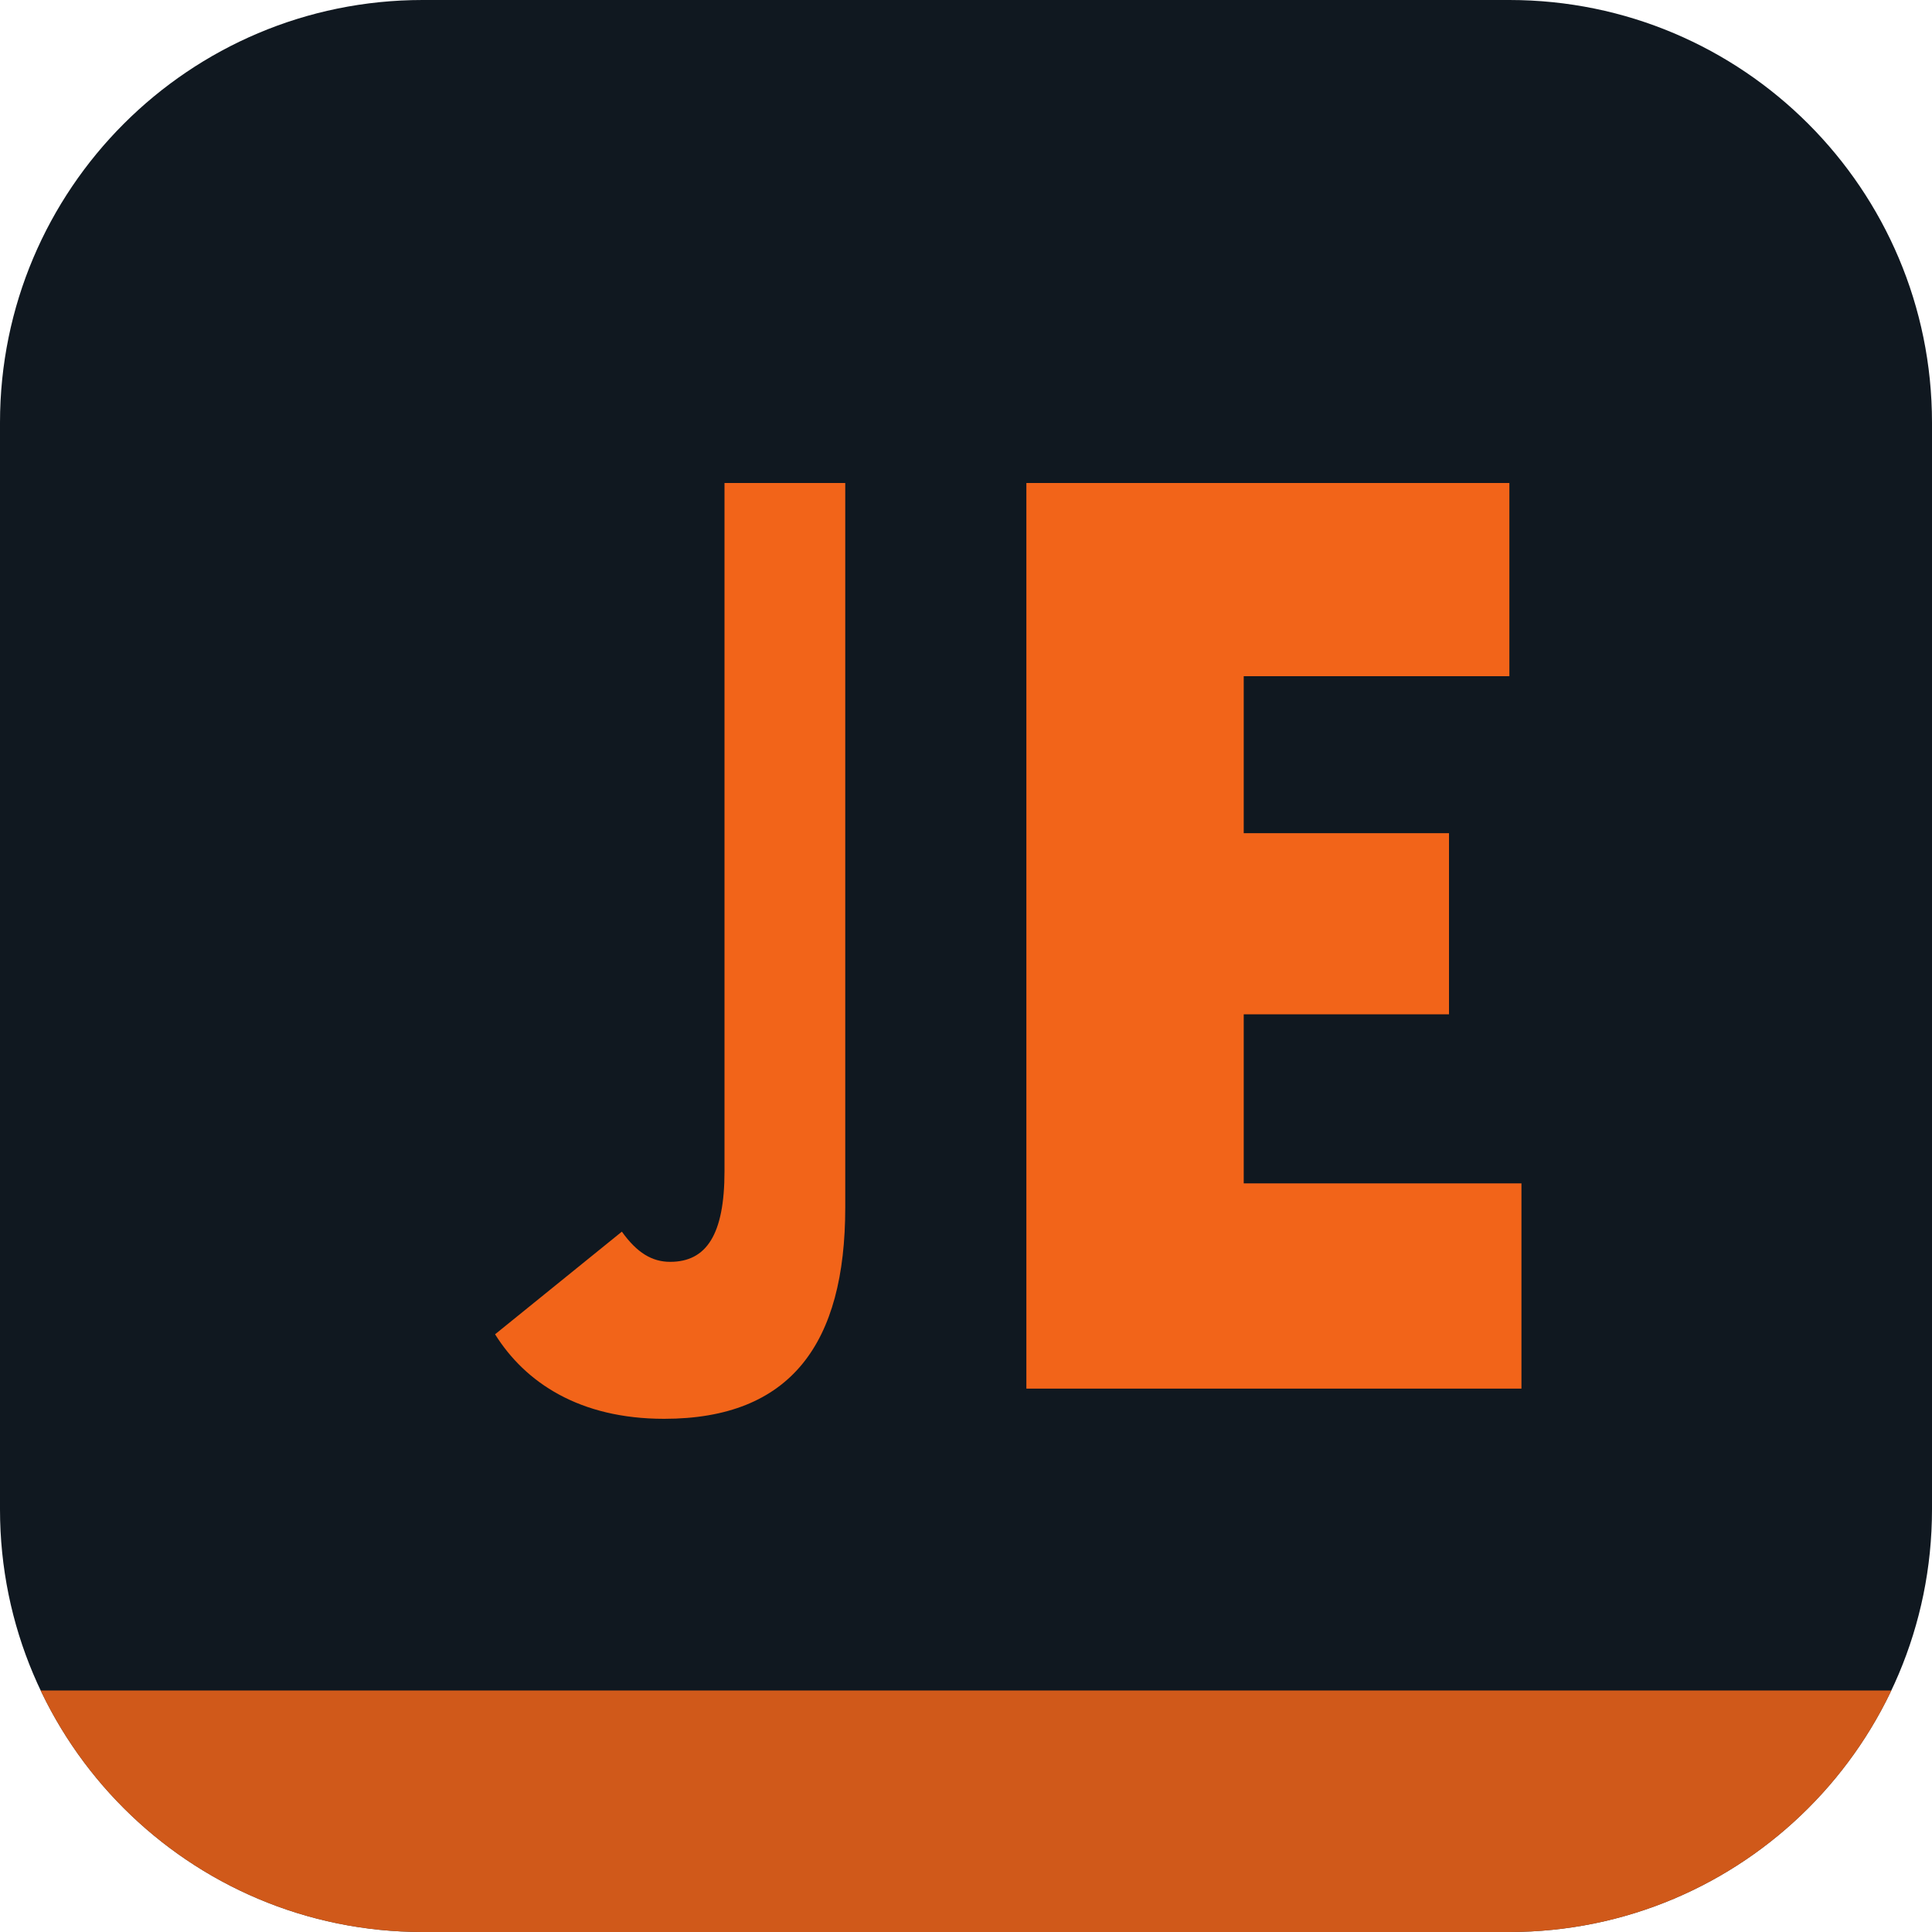
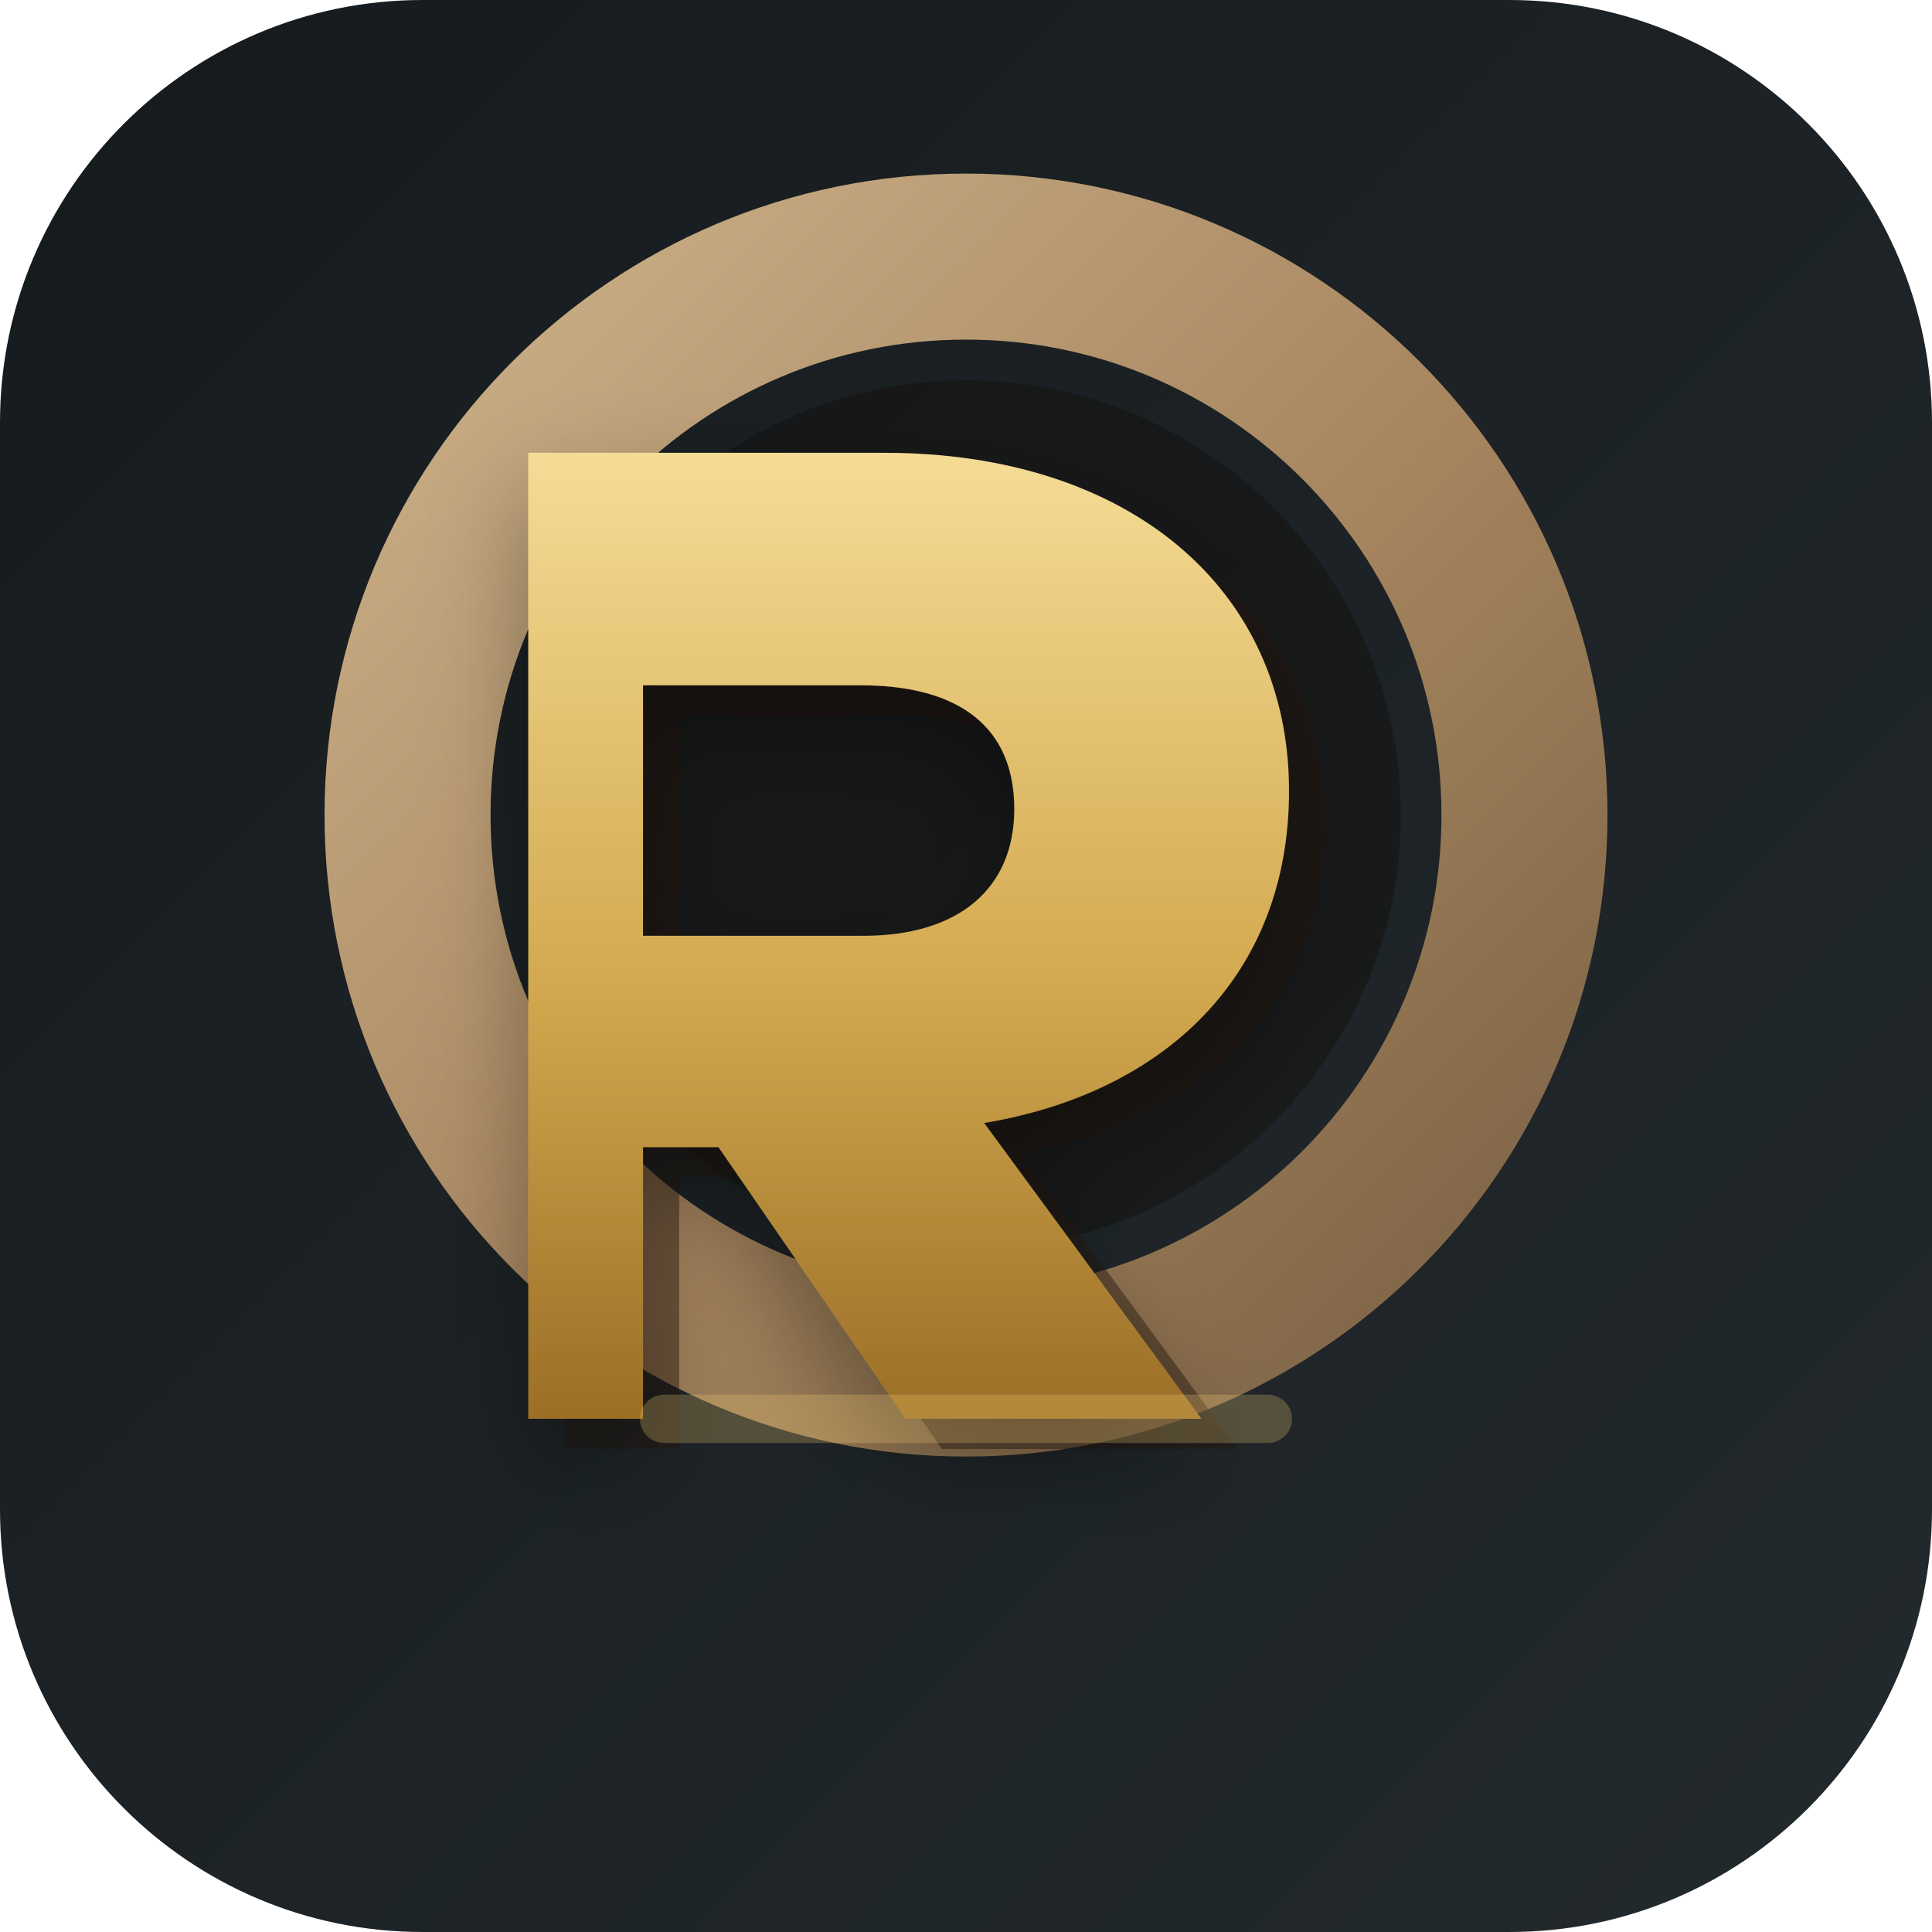
- <svg xmlns="http://www.w3.org/2000/svg" viewBox="0 0 64 64">
+ <svg xmlns="http://www.w3.org/2000/svg" viewBox="0 0 64 64" role="img" aria-label="Jurassic English favicon">
  <defs>
-     <clipPath id="c">
-       <rect width="64" height="64" rx="14" />
-     </clipPath>
+     <linearGradient id="bg" x1="0" y1="0" x2="1" y2="1">
+       <stop offset="0%" stop-color="#151a1d" />
+       <stop offset="100%" stop-color="#232a2d" />
+     </linearGradient>
+     <linearGradient id="stone" x1="0" y1="0" x2="1" y2="1">
+       <stop offset="0%" stop-color="#d1b38a" />
+       <stop offset="55%" stop-color="#a7865f" />
+       <stop offset="100%" stop-color="#7b6144" />
+     </linearGradient>
+     <linearGradient id="gold" x1="0" y1="0" x2="0" y2="1">
+       <stop offset="0%" stop-color="#f5dc96" />
+       <stop offset="55%" stop-color="#d2a94f" />
+       <stop offset="100%" stop-color="#9a6e26" />
+     </linearGradient>
+     <filter id="shadow" x="-20%" y="-20%" width="140%" height="140%">
+       <feDropShadow dx="0" dy="1.5" stdDeviation="1.6" flood-color="#000000" flood-opacity="0.32" />
+     </filter>
  </defs>
-   <g clip-path="url(#c)">
-     <rect width="64" height="64" fill="#101820" />
-     <rect y="56" width="64" height="8" fill="#F26419" opacity="0.85" />
-     <g fill="#F26419">
-       <path d="M20 16h8v24c0 4.5-1.8 7-6 7-2.8 0-4.6-1.2-5.6-2.8l4.2-3.4c.5.7 1 1 1.6 1 1.2 0 1.8-.9 1.8-3V16z" />
-       <path d="M34 16h16v6.4H41.2v5.2H48v6H41.2v5.6H50.4V46H34V16z" />
-     </g>
-   </g>
+   <rect width="64" height="64" rx="14" fill="url(#bg)" />
+   <circle cx="32" cy="27" r="18.5" fill="none" stroke="url(#stone)" stroke-width="5.5" opacity="0.98" />
+   <circle cx="32" cy="27" r="14.4" fill="#120f0c" opacity="0.48" />
+   <path d="M25.5 16h11.8c8.1 0 13.4 4.5 13.4 11.2 0 6.1-4.1 10-10.1 11l7.2 9.8H38l-6.2-9h-2.5v9H25.5V16zm11.1 16c3.2 0 5-1.6 5-4.2 0-2.7-1.8-4.1-5.1-4.1h-7.2V32h7.3z" fill="#24170d" opacity="0.45" transform="translate(-6.8 0)" />
+   <path d="M24.3 15h11.8c8.1 0 13.4 4.5 13.4 11.2 0 6.1-4.1 10-10.1 11l7.2 9.8H36.8l-6.2-9h-2.5v9h-3.8V15zm11.1 16c3.2 0 5-1.6 5-4.2 0-2.7-1.8-4.1-5.1-4.1h-7.2V31h7.3z" fill="url(#gold)" filter="url(#shadow)" transform="translate(-6.8 0)" />
+   <path d="M22 47h20" stroke="#f3cb73" stroke-width="1.6" stroke-linecap="round" opacity="0.26" />
</svg>
